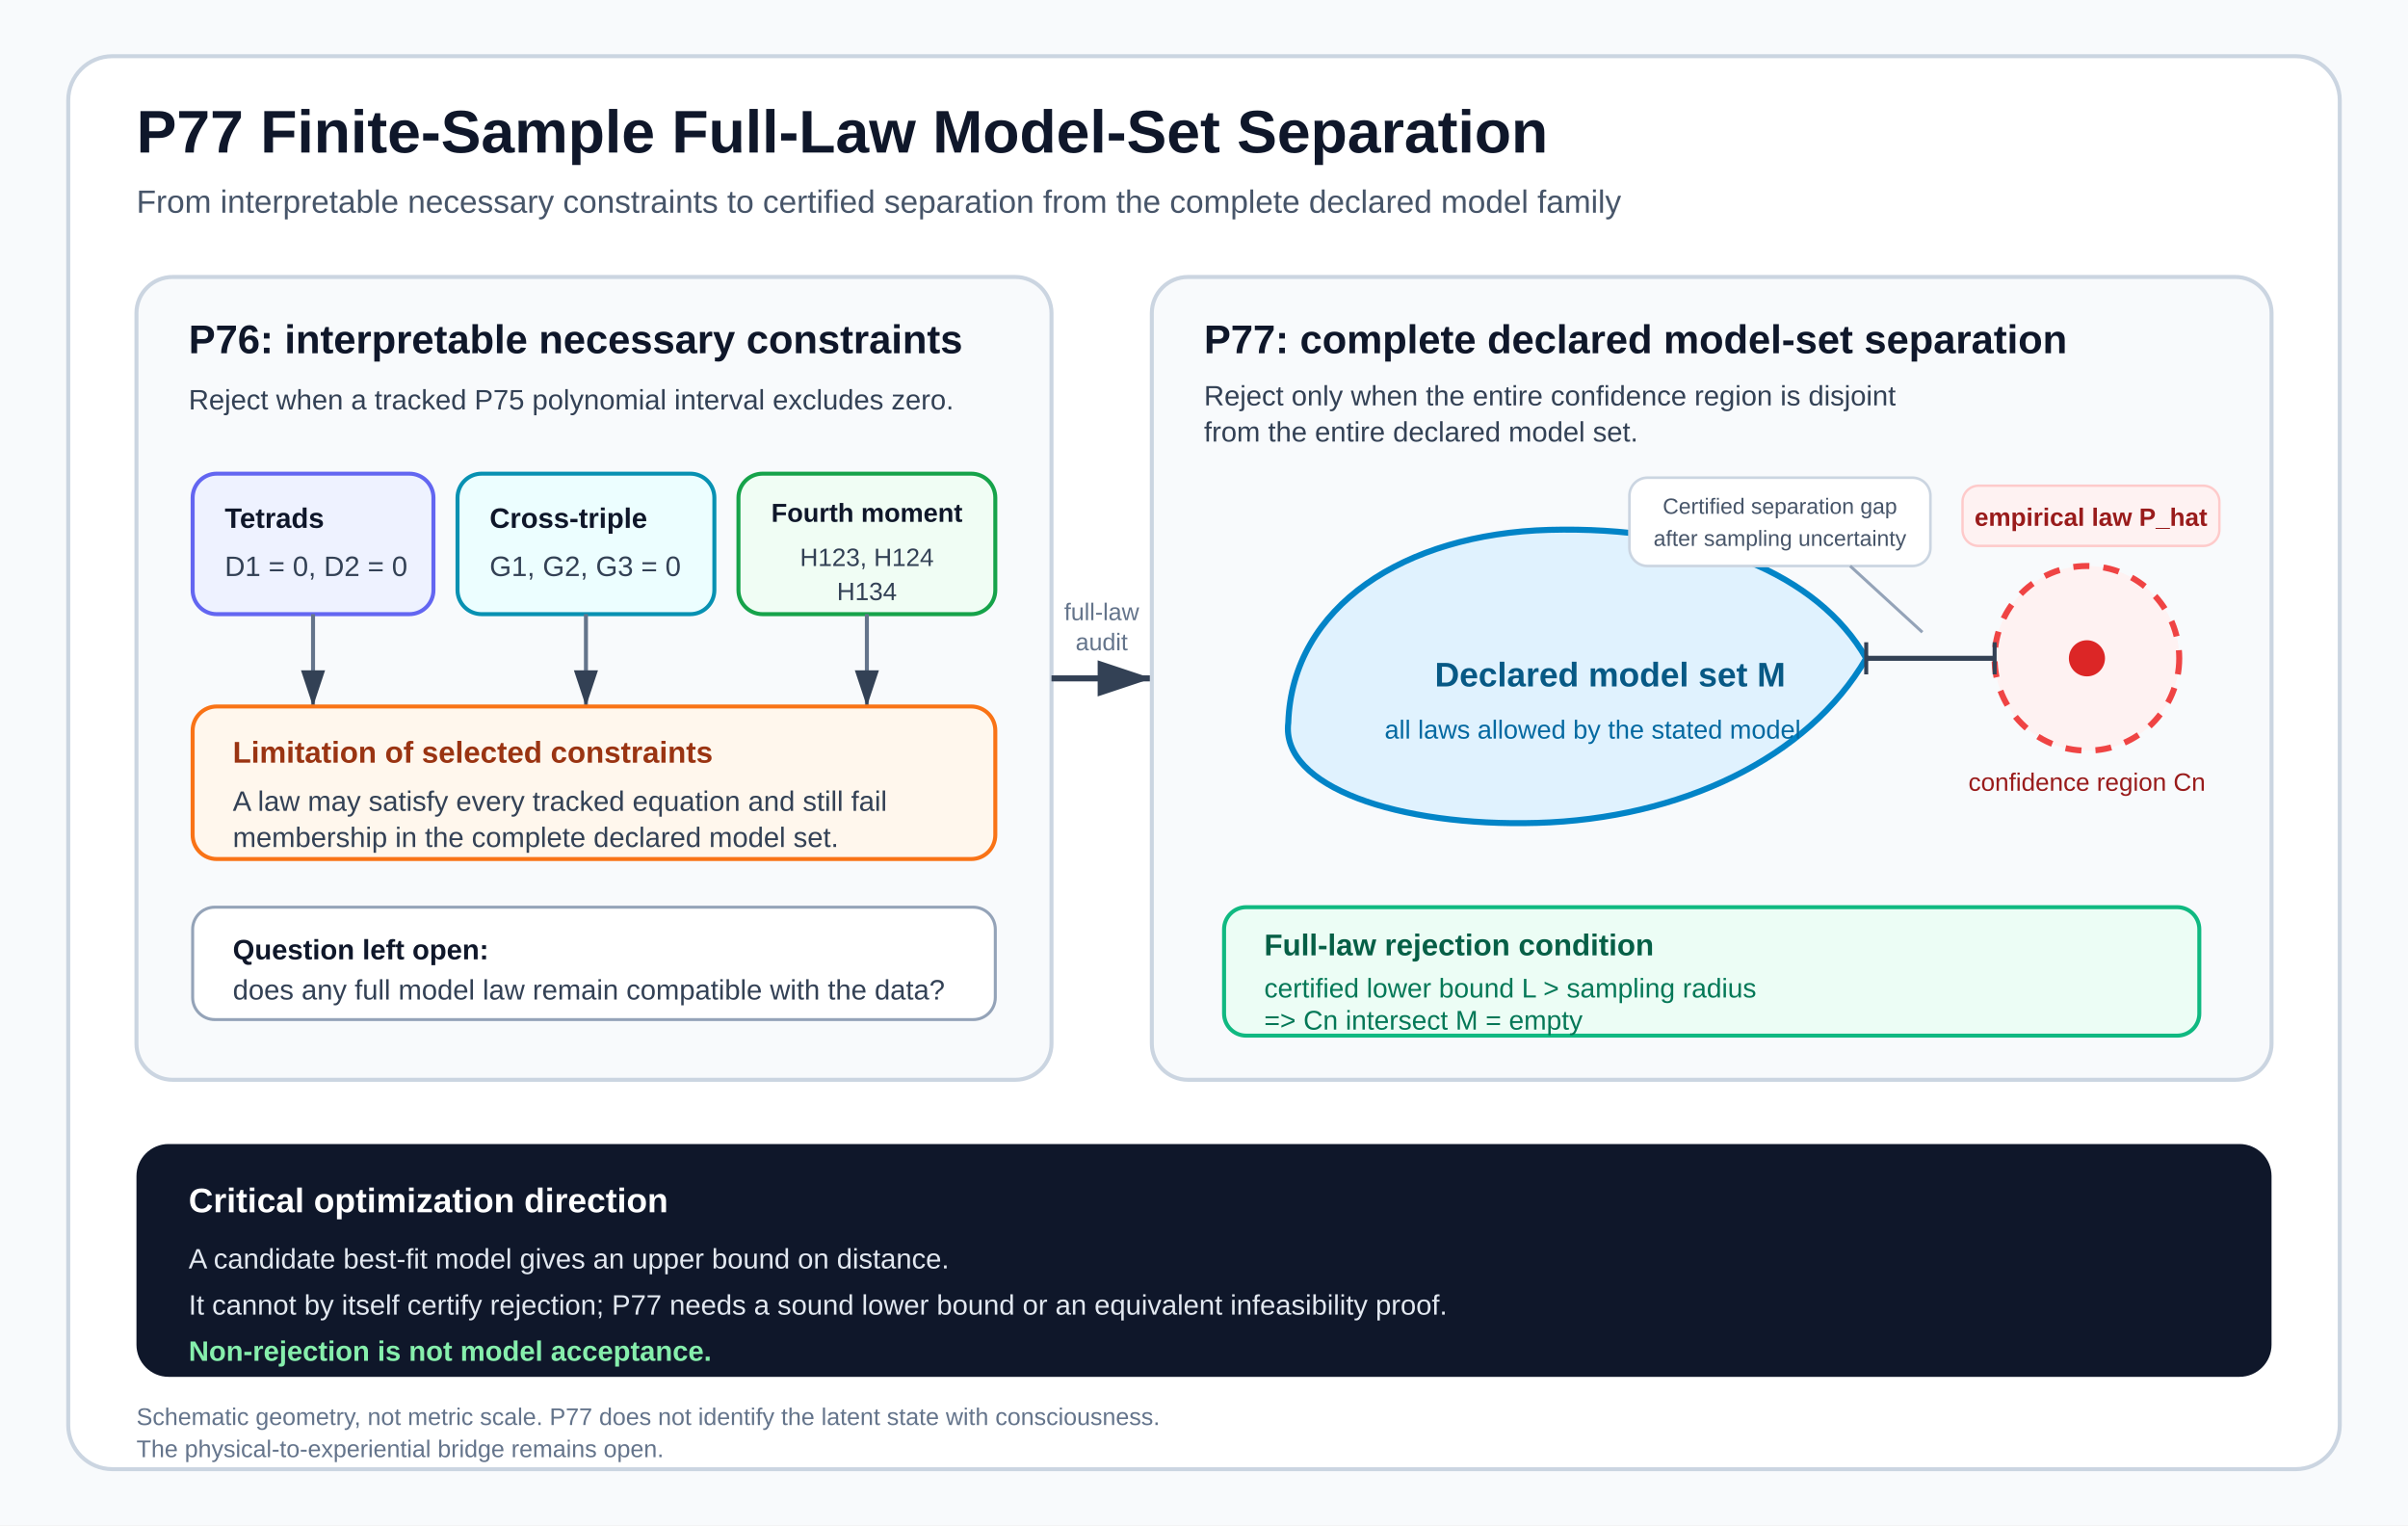
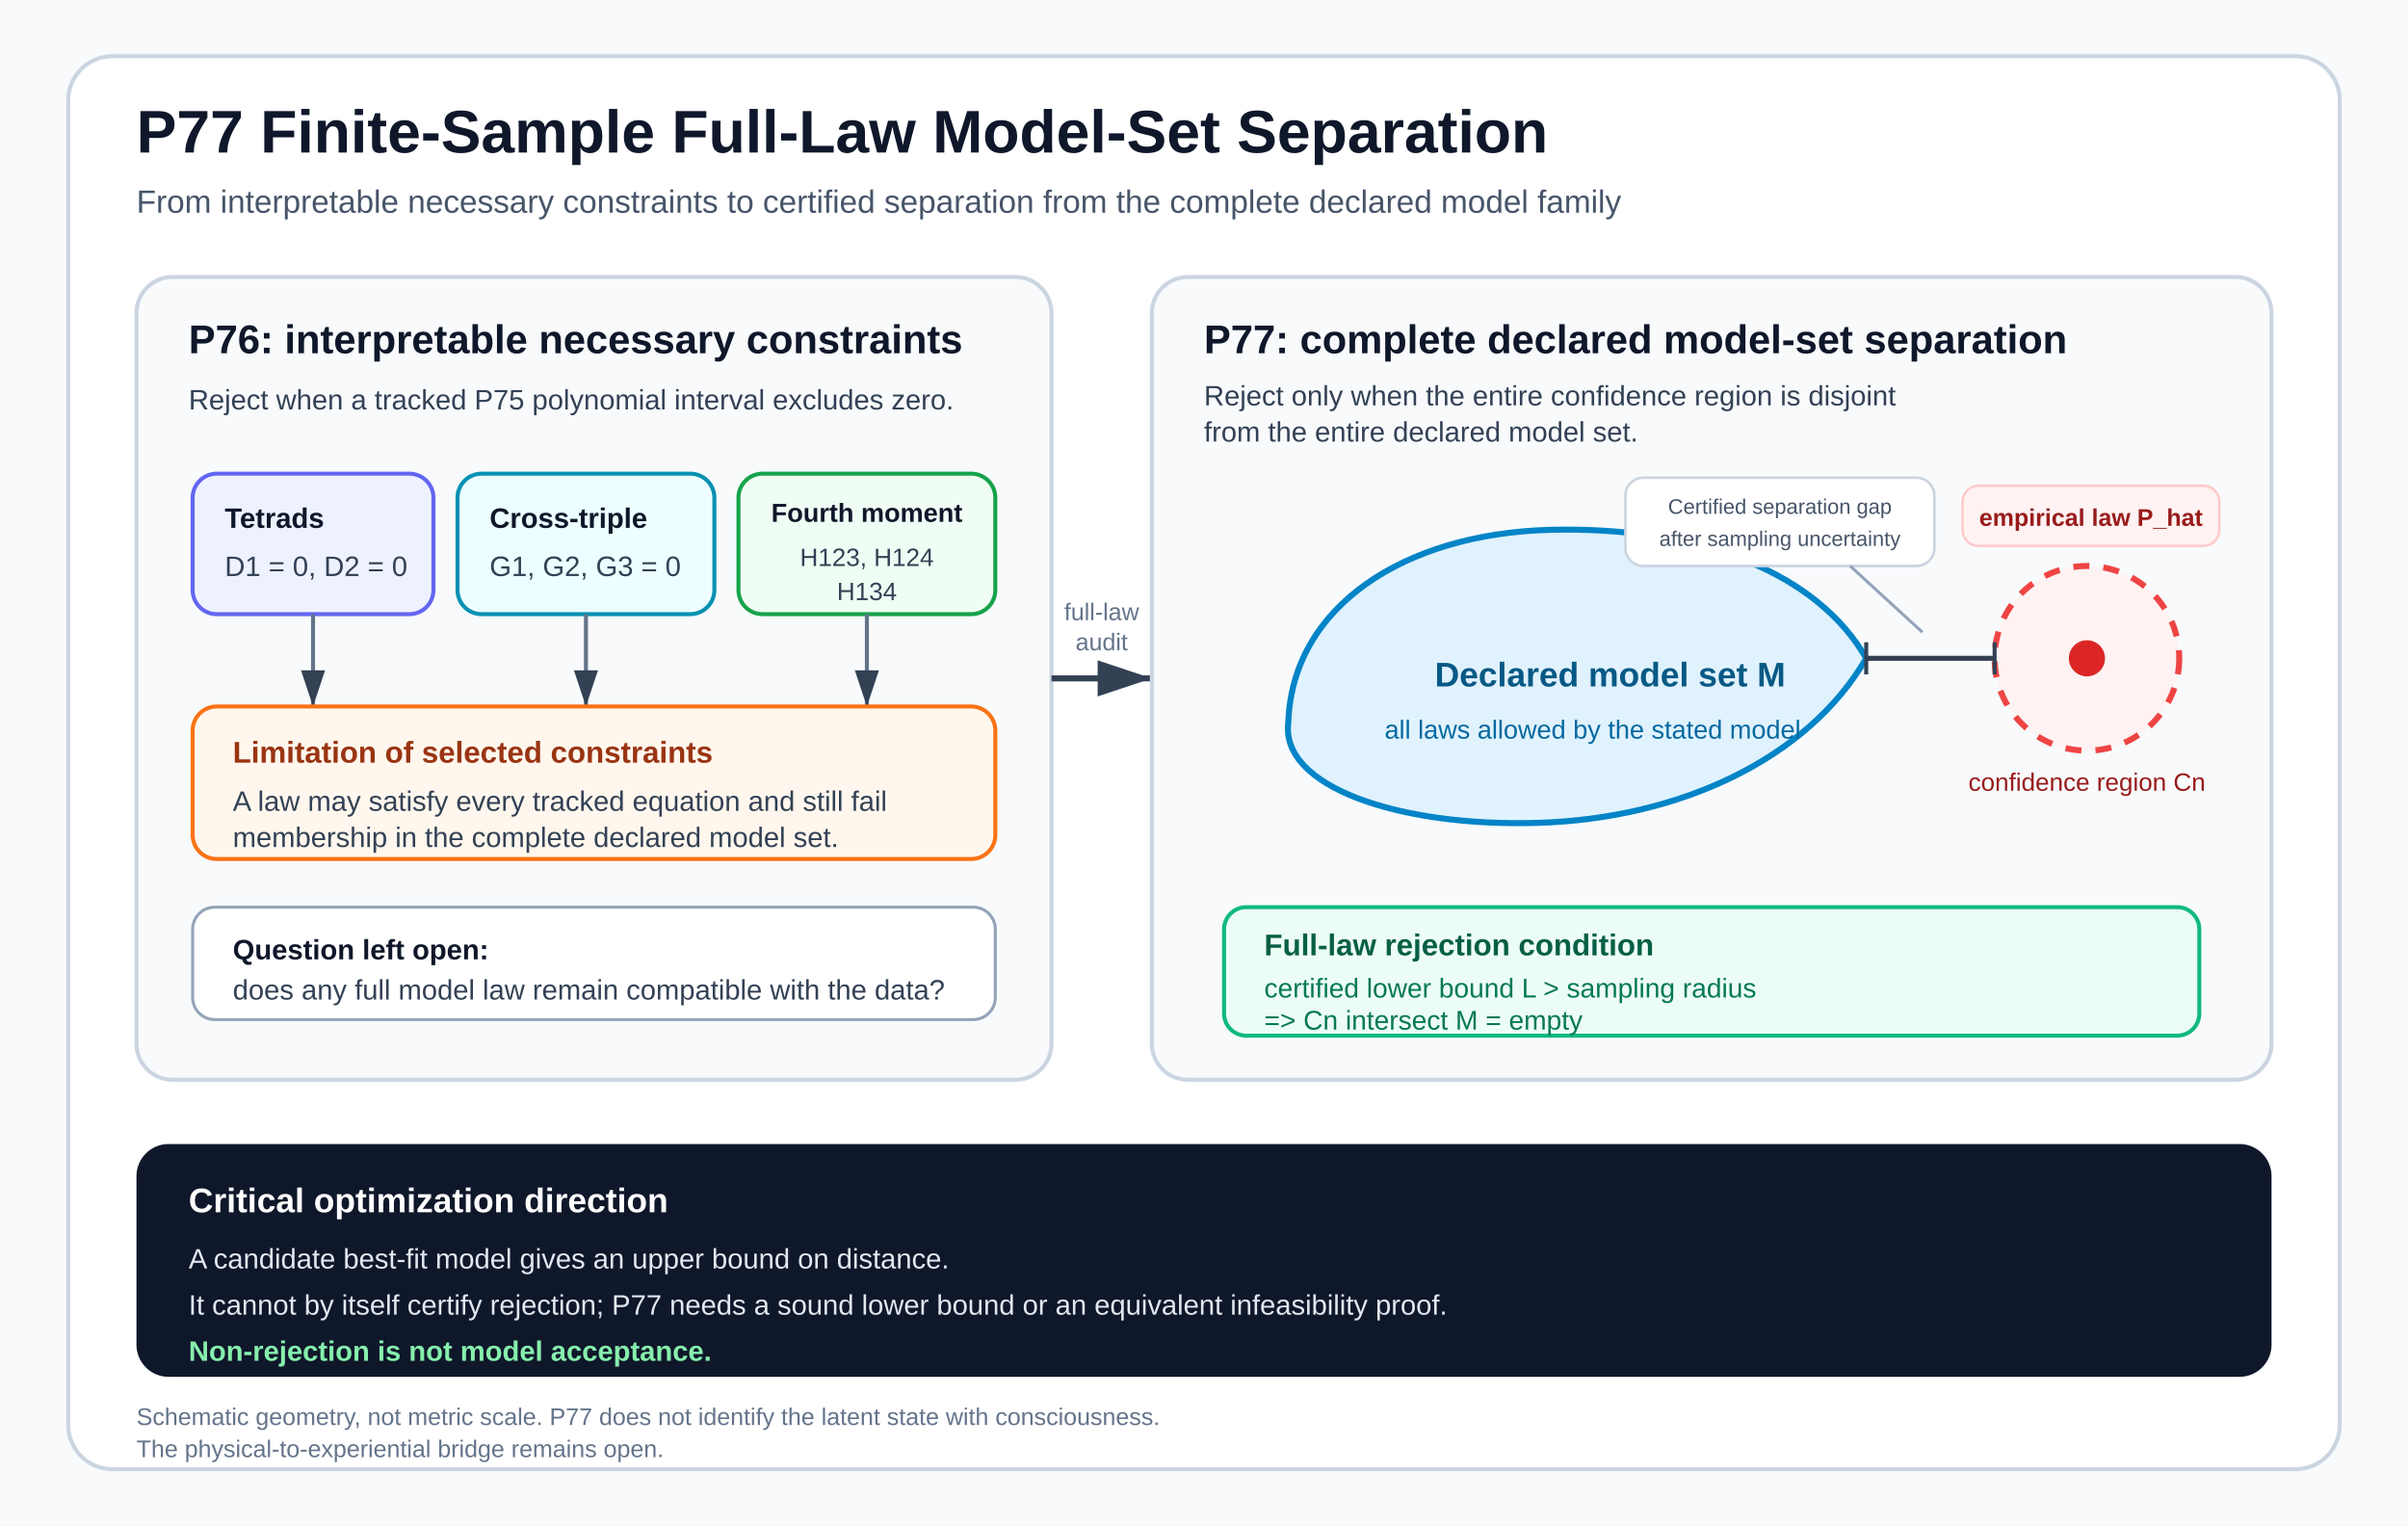
<svg xmlns="http://www.w3.org/2000/svg" width="1200" height="760" viewBox="0 0 1200 760" role="img" aria-labelledby="title desc">
  <defs>
    <marker id="arrow" markerWidth="10" markerHeight="10" refX="9" refY="3" orient="auto" markerUnits="strokeWidth">
      <path d="M0,0 L0,6 L9,3 z" fill="#334155" />
    </marker>
    <style>
      .title { font: 700 30px Arial, Helvetica, sans-serif; fill: #0f172a; }
      .subtitle { font: 400 16px Arial, Helvetica, sans-serif; fill: #475569; }
      .panelTitle { font: 700 20px Arial, Helvetica, sans-serif; fill: #0f172a; }
      .body { font: 400 14px Arial, Helvetica, sans-serif; fill: #334155; }
      .small { font: 400 12px Arial, Helvetica, sans-serif; fill: #64748b; }
-       .mini { font: 400 11px Arial, Helvetica, sans-serif; fill: #475569; }
+       .mini { font: 400 10.5px Arial, Helvetica, sans-serif; fill: #475569; }
      .eq { font: 600 14px Arial, Helvetica, sans-serif; fill: #0f172a; }
      .white { font: 400 14px Arial, Helvetica, sans-serif; fill: #e2e8f0; }
      .whiteBold { font: 700 17px Arial, Helvetica, sans-serif; fill: #ffffff; }
    </style>
  </defs>
  <rect x="0" y="0" width="1200" height="760" fill="#f8fafc" />
  <rect x="34" y="28" width="1132" height="704" rx="22" fill="#ffffff" stroke="#cbd5e1" stroke-width="2" />
  <text x="68" y="76" class="title">P77 Finite-Sample Full-Law Model-Set Separation</text>
  <text x="68" y="106" class="subtitle">From interpretable necessary constraints to certified separation from the complete declared model family</text>
  <rect id="p76-panel" x="68" y="138" width="456" height="400" rx="18" fill="#f8fafc" stroke="#cbd5e1" stroke-width="2" />
  <text x="94" y="176" class="panelTitle">P76: interpretable necessary constraints</text>
  <text x="94" y="204" class="body">Reject when a tracked P75 polynomial interval excludes zero.</text>
  <rect id="p76-tetrads" x="96" y="236" width="120" height="70" rx="12" fill="#eef2ff" stroke="#6366f1" stroke-width="2" />
  <text x="112" y="263" class="eq">Tetrads</text>
  <text x="112" y="287" class="body">D1 = 0, D2 = 0</text>
  <rect id="p76-cross-triple" x="228" y="236" width="128" height="70" rx="12" fill="#ecfeff" stroke="#0891b2" stroke-width="2" />
  <text x="244" y="263" class="eq">Cross-triple</text>
  <text x="244" y="287" class="body">G1, G2, G3 = 0</text>
  <rect id="p76-fourth-moment" x="368" y="236" width="128" height="70" rx="12" fill="#f0fdf4" stroke="#16a34a" stroke-width="2" />
  <text x="432" y="260" text-anchor="middle" font-family="Arial, Helvetica, sans-serif" font-size="13" font-weight="700" fill="#0f172a">Fourth moment</text>
  <text x="432" y="282" text-anchor="middle" font-family="Arial, Helvetica, sans-serif" font-size="12.5" fill="#334155">H123, H124</text>
  <text x="432" y="299" text-anchor="middle" font-family="Arial, Helvetica, sans-serif" font-size="12.5" fill="#334155">H134</text>
  <line id="tetrad-to-limit" x1="156" y1="306" x2="156" y2="352" stroke="#64748b" stroke-width="2" marker-end="url(#arrow)" />
  <line id="cross-to-limit" x1="292" y1="306" x2="292" y2="352" stroke="#64748b" stroke-width="2" marker-end="url(#arrow)" />
  <line id="moment-to-limit" x1="432" y1="306" x2="432" y2="352" stroke="#64748b" stroke-width="2" marker-end="url(#arrow)" />
  <rect id="p76-limitation" x="96" y="352" width="400" height="76" rx="12" fill="#fff7ed" stroke="#f97316" stroke-width="2" />
  <text x="116" y="380" font-family="Arial, Helvetica, sans-serif" font-size="15" font-weight="700" fill="#9a3412">Limitation of selected constraints</text>
  <text x="116" y="404" class="body">A law may satisfy every tracked equation and still fail</text>
  <text x="116" y="422" class="body">membership in the complete declared model set.</text>
  <rect id="p76-open-question" x="96" y="452" width="400" height="56" rx="11" fill="#ffffff" stroke="#94a3b8" stroke-width="1.5" />
  <text x="116" y="478" class="eq">Question left open:</text>
  <text x="116" y="498" class="body">does any full model law remain compatible with the data?</text>
  <line id="full-law-audit" x1="524" y1="338" x2="574" y2="338" stroke="#334155" stroke-width="3" marker-end="url(#arrow)" />
  <text x="549" y="309" text-anchor="middle" class="small">full-law</text>
  <text x="549" y="324" text-anchor="middle" class="small">audit</text>
  <rect id="p77-panel" x="574" y="138" width="558" height="400" rx="18" fill="#f8fafc" stroke="#cbd5e1" stroke-width="2" />
  <text x="600" y="176" class="panelTitle">P77: complete declared model-set separation</text>
  <text x="600" y="202" class="body">Reject only when the entire confidence region is disjoint</text>
  <text x="600" y="220" class="body">from the entire declared model set.</text>
  <path id="declared-model-set" d="M642 360 C644 302 700 266 772 264 C848 262 906 286 930 328 C901 378 837 408 766 410 C697 412 638 392 642 360 Z" fill="#e0f2fe" stroke="#0284c7" stroke-width="3" />
  <text x="715" y="342" font-family="Arial, Helvetica, sans-serif" font-size="17" font-weight="700" fill="#075985">Declared model set M</text>
  <text x="690" y="368" font-family="Arial, Helvetica, sans-serif" font-size="13" fill="#0369a1">all laws allowed by the stated model</text>
-   <rect id="gap-note" x="812" y="238" width="150" height="44" rx="9" fill="#ffffff" stroke="#cbd5e1" stroke-width="1.3" />
+   <rect id="gap-note" x="810" y="238" width="154" height="44" rx="9" fill="#ffffff" stroke="#cbd5e1" stroke-width="1.3" />
  <text x="887" y="256" text-anchor="middle" class="mini">Certified separation gap</text>
  <text x="887" y="272" text-anchor="middle" class="mini">after sampling uncertainty</text>
  <line x1="922" y1="282" x2="958" y2="315" stroke="#94a3b8" stroke-width="1.5" />
  <rect id="empirical-label" x="978" y="242" width="128" height="30" rx="8" fill="#fef2f2" stroke="#fecaca" stroke-width="1.2" />
-   <text x="1042" y="262" text-anchor="middle" font-family="Arial, Helvetica, sans-serif" font-size="12.5" font-weight="700" fill="#991b1b">empirical law P_hat</text>
+   <text x="1042" y="262" text-anchor="middle" font-family="Arial, Helvetica, sans-serif" font-size="12" font-weight="700" fill="#991b1b">empirical law P_hat</text>
  <circle id="confidence-region" cx="1040" cy="328" r="46" fill="#fef2f2" stroke="#ef4444" stroke-width="3" stroke-dasharray="8 7" />
  <circle id="empirical-law" cx="1040" cy="328" r="9" fill="#dc2626" />
  <text x="1040" y="394" text-anchor="middle" font-family="Arial, Helvetica, sans-serif" font-size="12.5" fill="#991b1b">confidence region Cn</text>
  <line id="certified-gap" x1="930" y1="328" x2="994" y2="328" stroke="#334155" stroke-width="2.5" />
  <line x1="930" y1="320" x2="930" y2="336" stroke="#334155" stroke-width="2" />
  <line x1="994" y1="320" x2="994" y2="336" stroke="#334155" stroke-width="2" />
  <rect id="full-law-condition" x="610" y="452" width="486" height="64" rx="11" fill="#ecfdf5" stroke="#10b981" stroke-width="2" />
  <text x="630" y="476" font-family="Arial, Helvetica, sans-serif" font-size="15" font-weight="700" fill="#065f46">Full-law rejection condition</text>
  <text x="630" y="497" font-family="Arial, Helvetica, sans-serif" font-size="13.5" fill="#047857">certified lower bound L &gt; sampling radius</text>
  <text x="630" y="513" font-family="Arial, Helvetica, sans-serif" font-size="13.5" fill="#047857">=&gt; Cn intersect M = empty</text>
  <rect id="optimization-direction" x="68" y="570" width="1064" height="116" rx="16" fill="#0f172a" />
  <text x="94" y="604" class="whiteBold">Critical optimization direction</text>
  <text x="94" y="632" class="white">A candidate best-fit model gives an upper bound on distance.</text>
  <text x="94" y="655" class="white">It cannot by itself certify rejection; P77 needs a sound lower bound or an equivalent infeasibility proof.</text>
  <text x="94" y="678" font-family="Arial, Helvetica, sans-serif" font-size="14" font-weight="700" fill="#86efac">Non-rejection is not model acceptance.</text>
  <text x="68" y="710" class="small">Schematic geometry, not metric scale. P77 does not identify the latent state with consciousness.</text>
  <text x="68" y="726" class="small">The physical-to-experiential bridge remains open.</text>
</svg>
